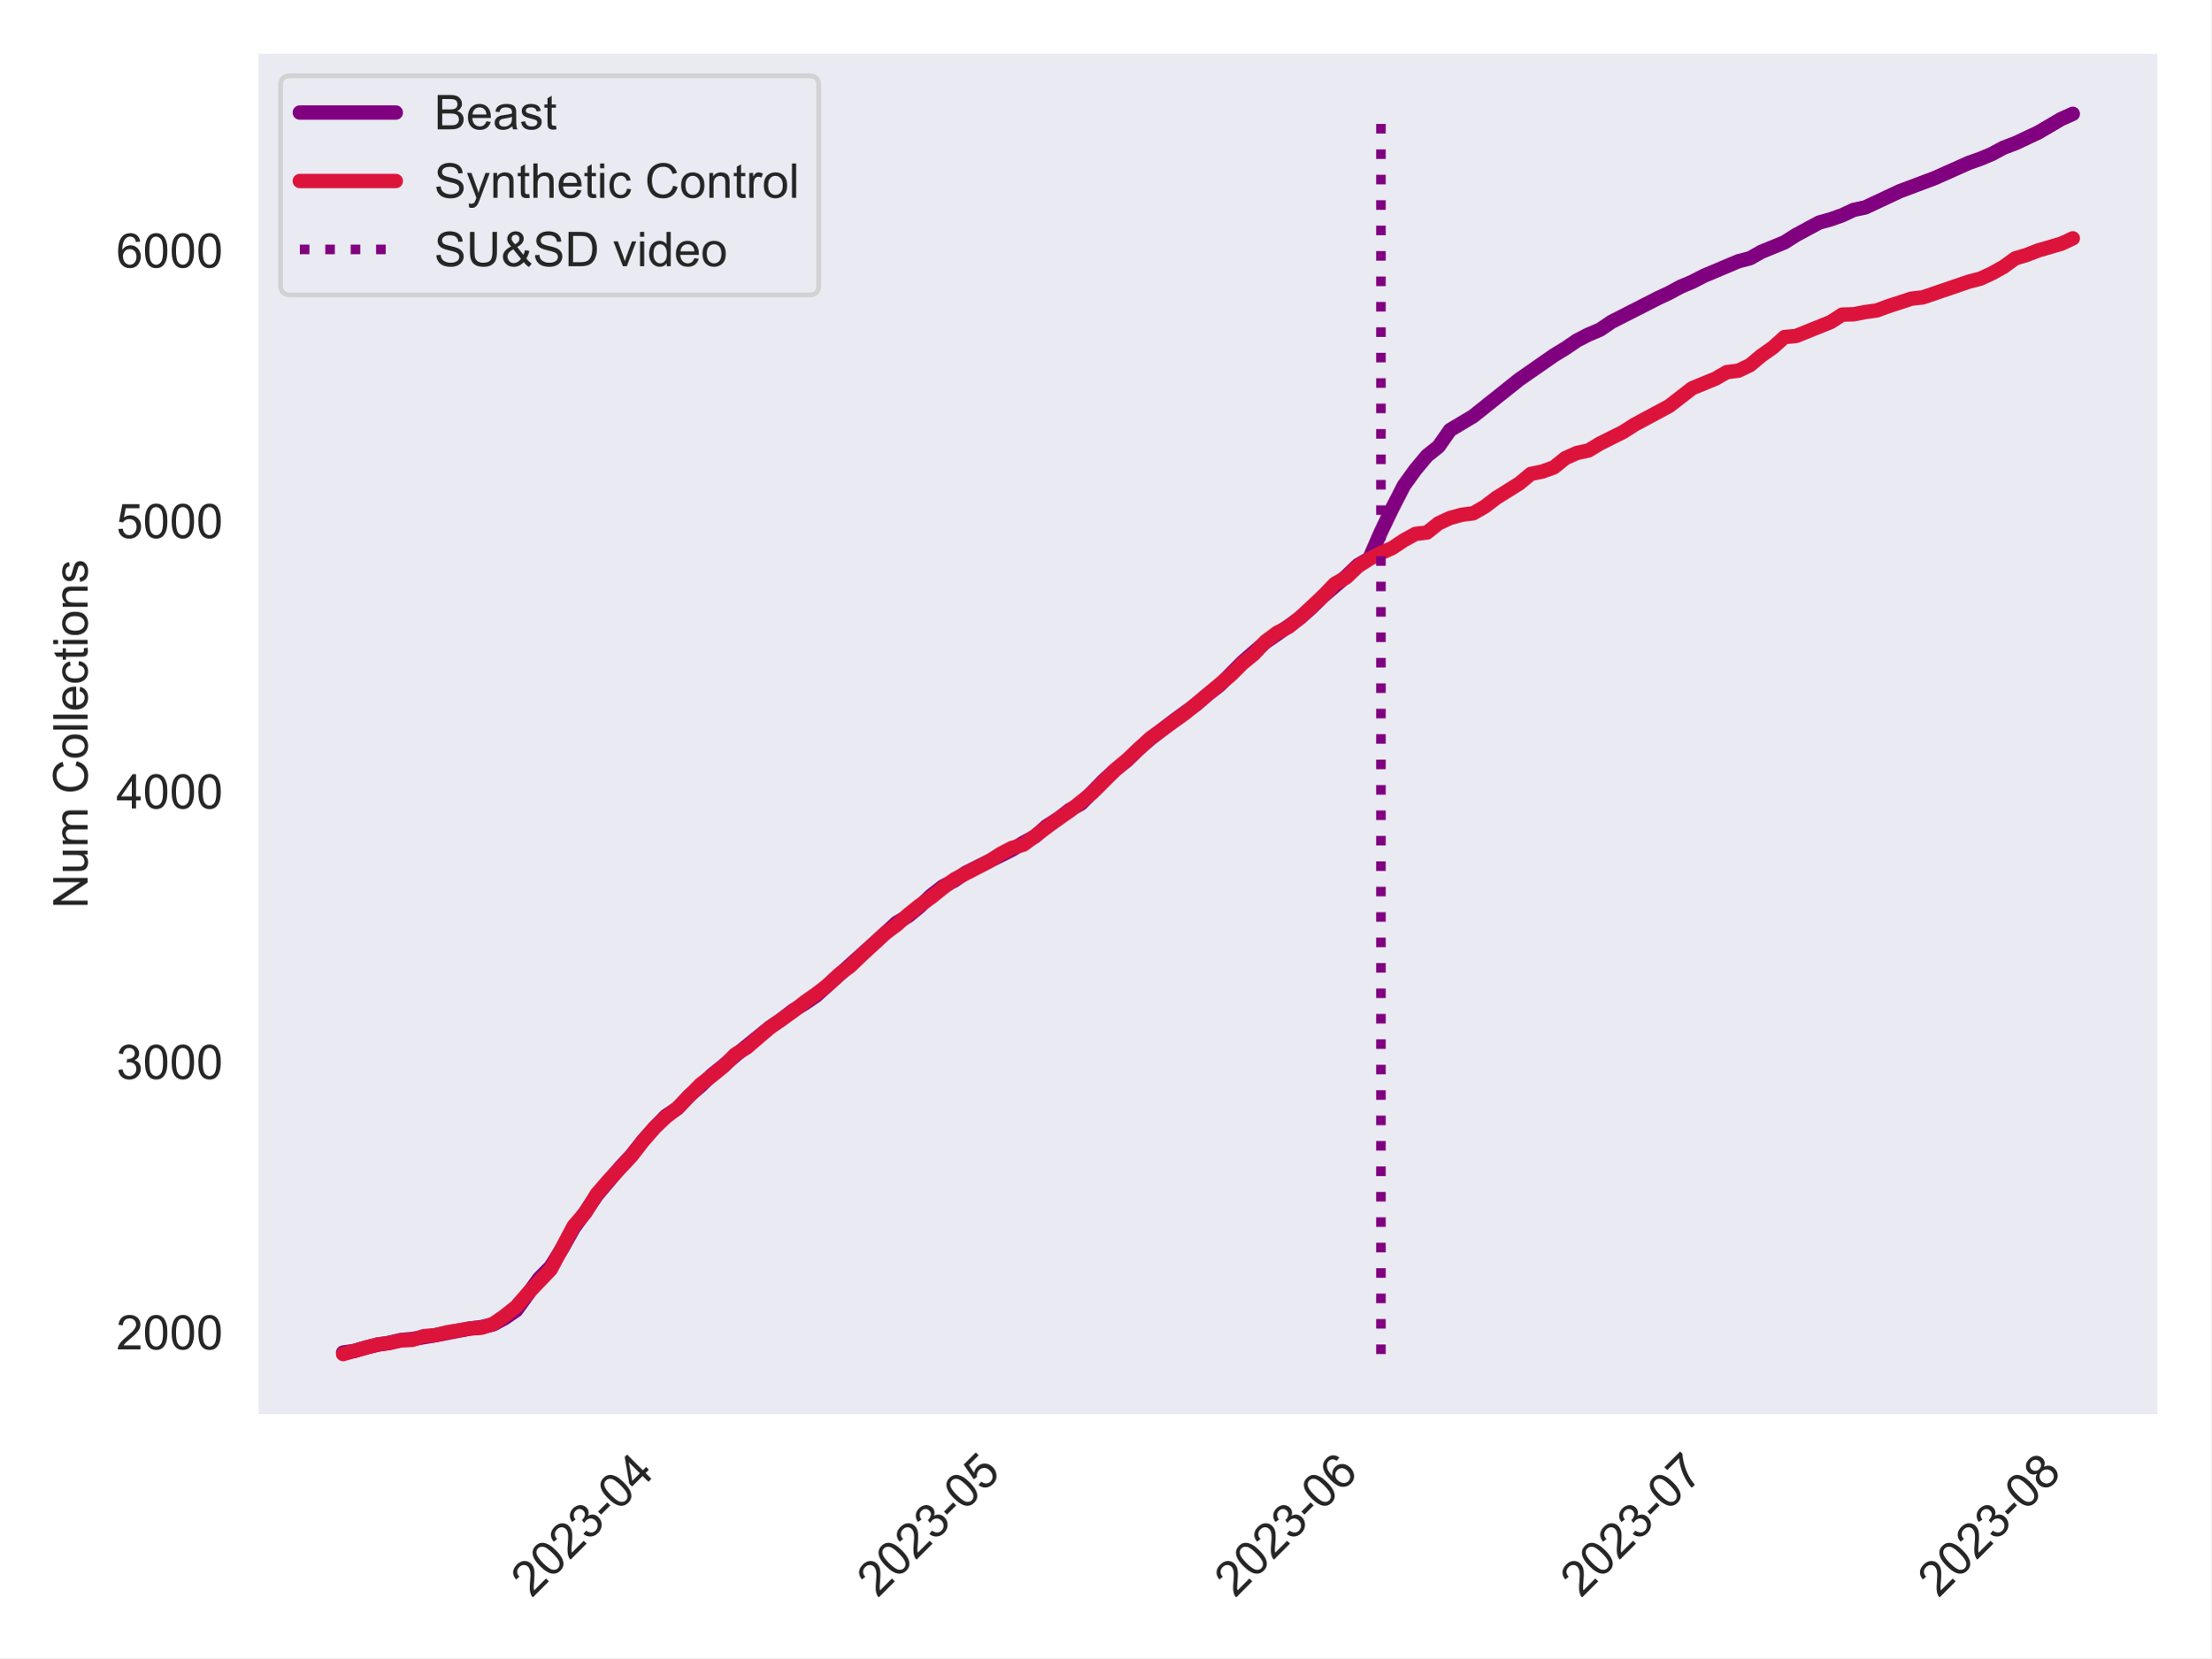
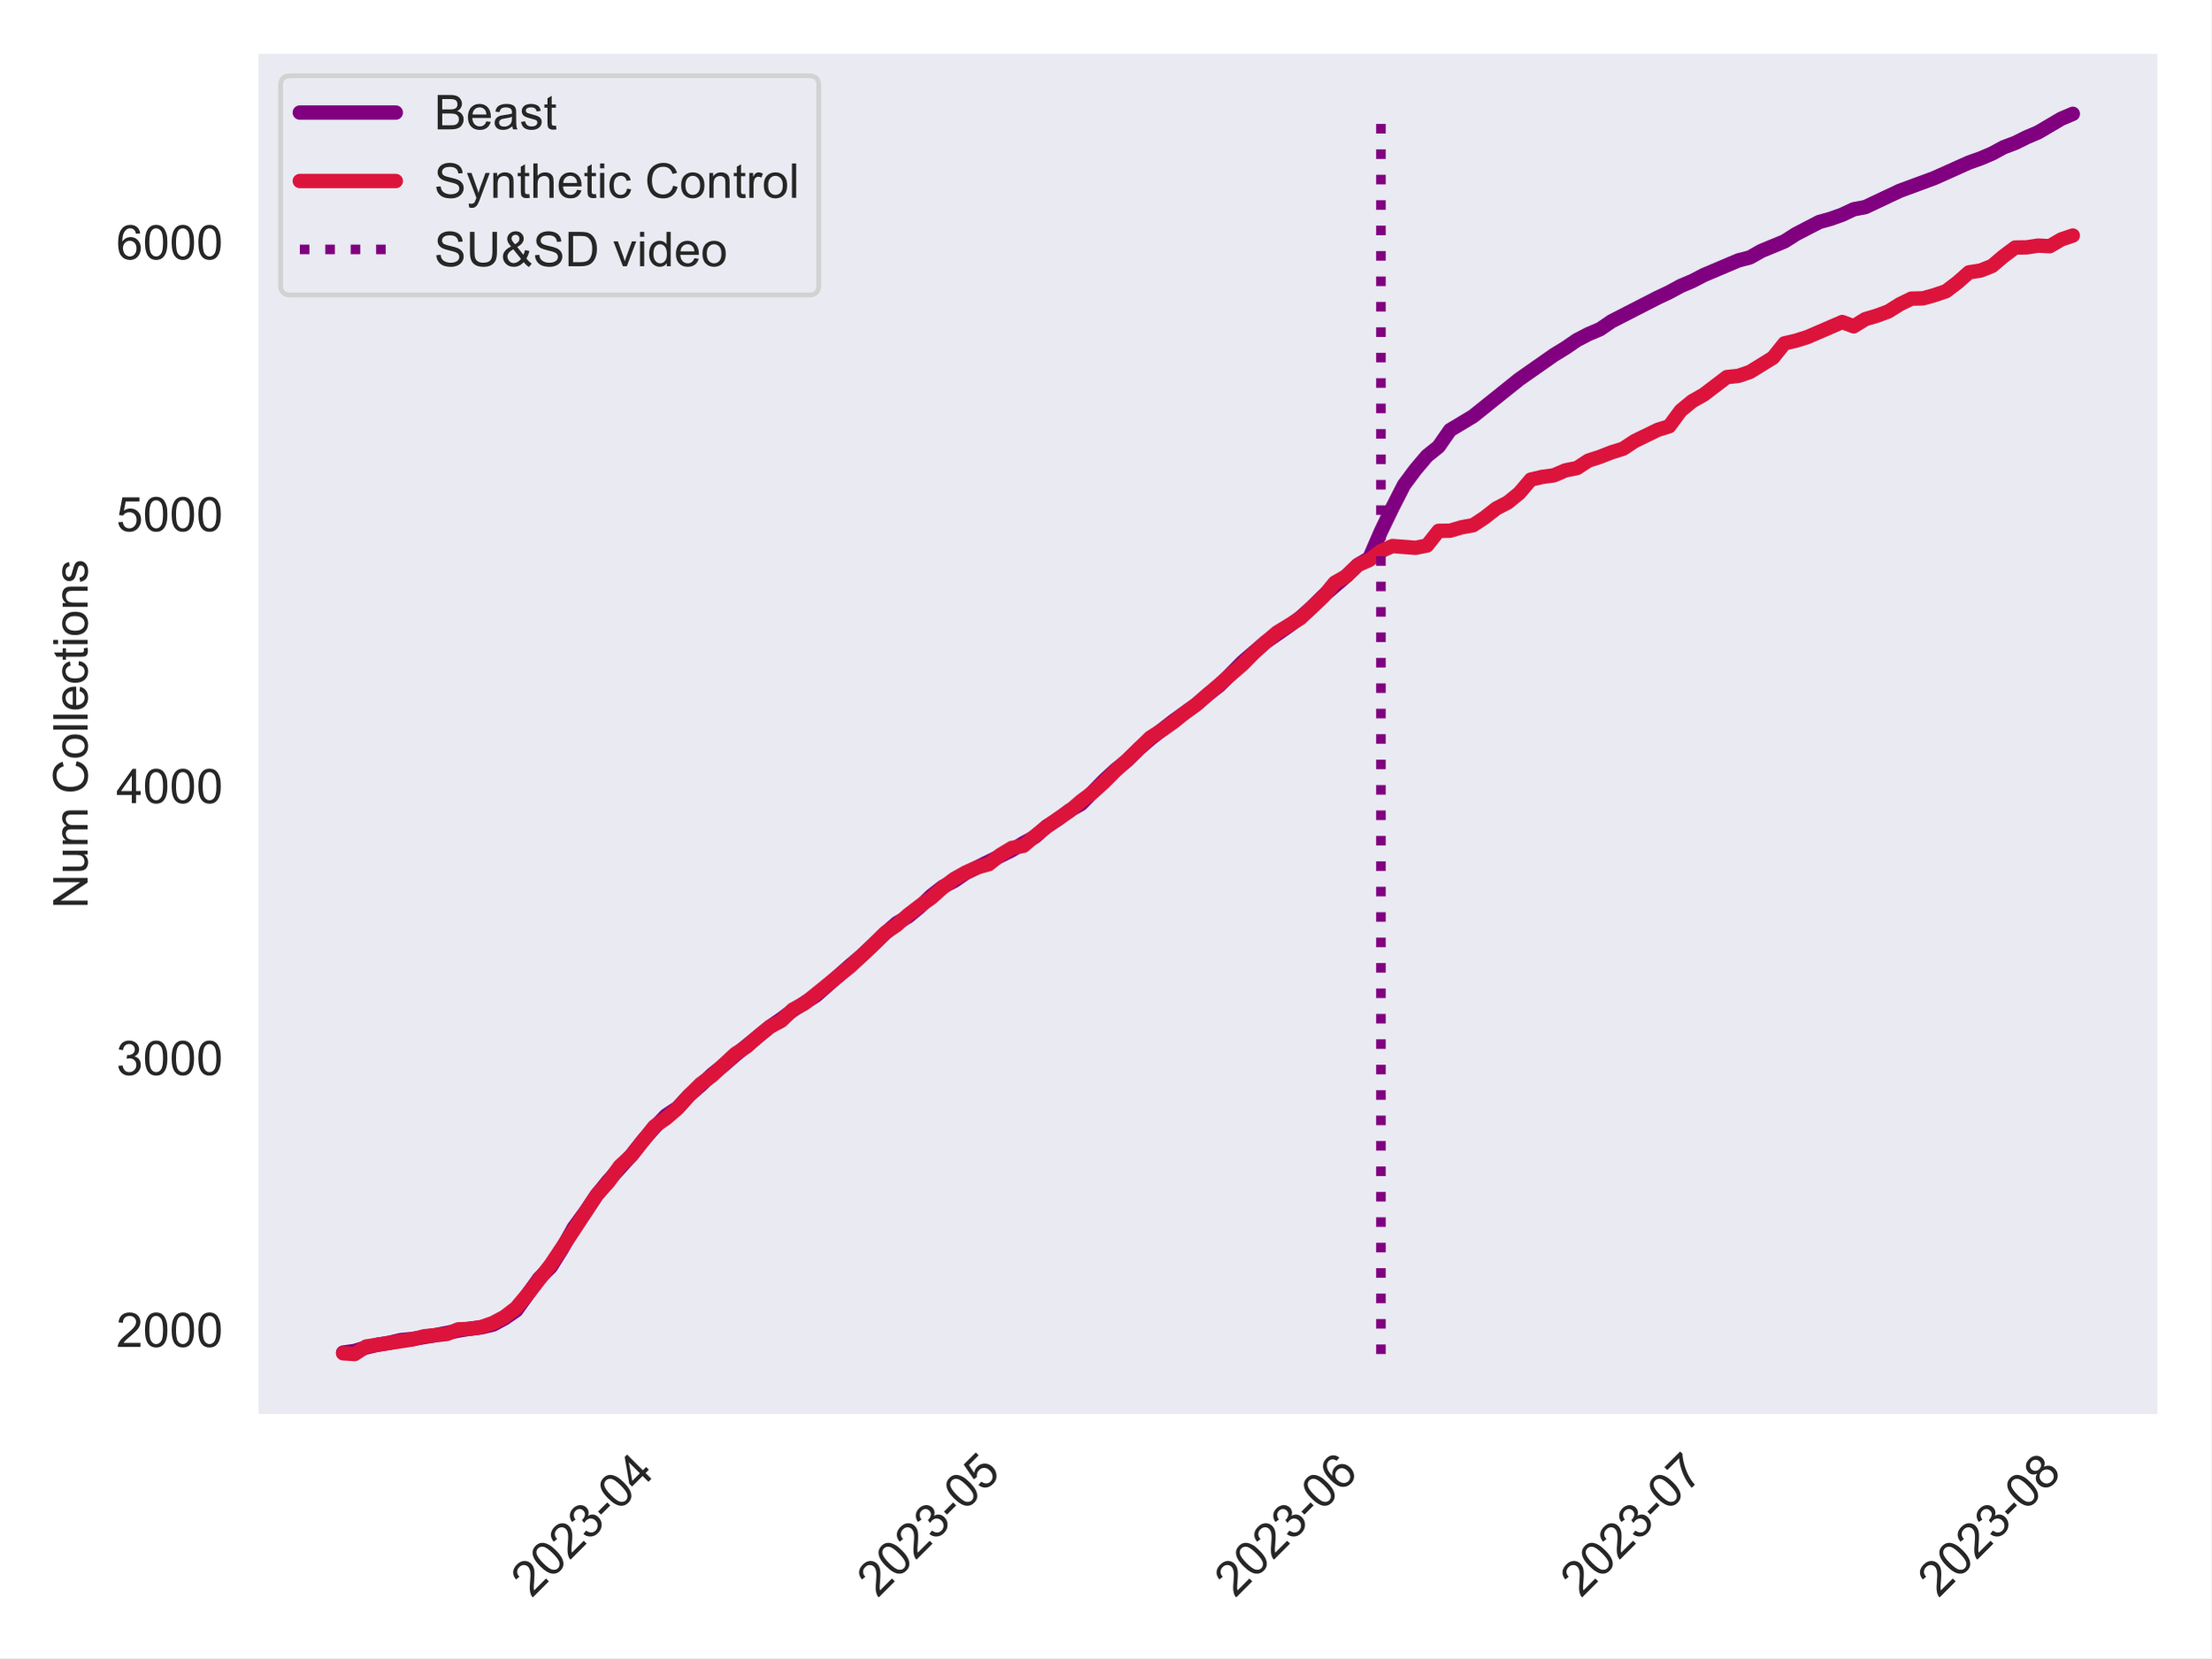
<svg xmlns="http://www.w3.org/2000/svg" xmlns:xlink="http://www.w3.org/1999/xlink" width="460.8pt" height="345.6pt" viewBox="0 0 460.8 345.6" version="1.1">
  <defs>
    <style type="text/css">*{stroke-linejoin: round; stroke-linecap: butt}</style>
  </defs>
  <g id="figure_1">
    <g id="patch_1">
      <path d="M 0 345.6  L 460.8 345.6  L 460.8 0  L 0 0  z " style="fill: #ffffff" />
    </g>
    <g id="axes_1">
      <g id="patch_2">
        <path d="M 53.48 295.153  L 450 295.153  L 450 10.8  L 53.48 10.8  z " style="fill: #eaeaf2" />
      </g>
      <g id="matplotlib.axis_1">
        <g id="xtick_1">
          <g id="text_1">
            <g style="fill: #262626" transform="translate(110.824 333.1617) rotate(-45) scale(0.1 -0.1)">
              <defs>
                <path id="ArialMT-32" d="M 3222 541  L 3222 0  L 194 0  Q 188 203 259 391  Q 375 700 629 1000  Q 884 1300 1366 1694  Q 2113 2306 2375 2664  Q 2638 3022 2638 3341  Q 2638 3675 2398 3904  Q 2159 4134 1775 4134  Q 1369 4134 1125 3890  Q 881 3647 878 3216  L 300 3275  Q 359 3922 746 4261  Q 1134 4600 1788 4600  Q 2447 4600 2831 4234  Q 3216 3869 3216 3328  Q 3216 3053 3103 2787  Q 2991 2522 2730 2228  Q 2469 1934 1863 1422  Q 1356 997 1212 845  Q 1069 694 975 541  L 3222 541  z " transform="scale(0.015625)" />
                <path id="ArialMT-30" d="M 266 2259  Q 266 3072 433 3567  Q 600 4063 929 4331  Q 1259 4600 1759 4600  Q 2128 4600 2406 4451  Q 2684 4303 2865 4023  Q 3047 3744 3150 3342  Q 3253 2941 3253 2259  Q 3253 1453 3087 958  Q 2922 463 2592 192  Q 2263 -78 1759 -78  Q 1097 -78 719 397  Q 266 969 266 2259  z M 844 2259  Q 844 1131 1108 757  Q 1372 384 1759 384  Q 2147 384 2411 759  Q 2675 1134 2675 2259  Q 2675 3391 2411 3762  Q 2147 4134 1753 4134  Q 1366 4134 1134 3806  Q 844 3388 844 2259  z " transform="scale(0.015625)" />
                <path id="ArialMT-33" d="M 269 1209  L 831 1284  Q 928 806 1161 595  Q 1394 384 1728 384  Q 2125 384 2398 659  Q 2672 934 2672 1341  Q 2672 1728 2419 1979  Q 2166 2231 1775 2231  Q 1616 2231 1378 2169  L 1441 2663  Q 1497 2656 1531 2656  Q 1891 2656 2178 2843  Q 2466 3031 2466 3422  Q 2466 3731 2256 3934  Q 2047 4138 1716 4138  Q 1388 4138 1169 3931  Q 950 3725 888 3313  L 325 3413  Q 428 3978 793 4289  Q 1159 4600 1703 4600  Q 2078 4600 2393 4439  Q 2709 4278 2876 4000  Q 3044 3722 3044 3409  Q 3044 3113 2884 2869  Q 2725 2625 2413 2481  Q 2819 2388 3044 2092  Q 3269 1797 3269 1353  Q 3269 753 2831 336  Q 2394 -81 1725 -81  Q 1122 -81 723 278  Q 325 638 269 1209  z " transform="scale(0.015625)" />
                <path id="ArialMT-2d" d="M 203 1375  L 203 1941  L 1931 1941  L 1931 1375  L 203 1375  z " transform="scale(0.015625)" />
                <path id="ArialMT-34" d="M 2069 0  L 2069 1097  L 81 1097  L 81 1613  L 2172 4581  L 2631 4581  L 2631 1613  L 3250 1613  L 3250 1097  L 2631 1097  L 2631 0  L 2069 0  z M 2069 1613  L 2069 3678  L 634 1613  L 2069 1613  z " transform="scale(0.015625)" />
              </defs>
              <use xlink:href="#ArialMT-32" />
              <use xlink:href="#ArialMT-30" x="55.615" />
              <use xlink:href="#ArialMT-32" x="111.23" />
              <use xlink:href="#ArialMT-33" x="166.846" />
              <use xlink:href="#ArialMT-2d" x="222.461" />
              <use xlink:href="#ArialMT-30" x="255.762" />
              <use xlink:href="#ArialMT-34" x="311.377" />
            </g>
          </g>
        </g>
        <g id="xtick_2">
          <g id="text_2">
            <g style="fill: #262626" transform="translate(182.9186 333.1617) rotate(-45) scale(0.1 -0.1)">
              <defs>
                <path id="ArialMT-35" d="M 266 1200  L 856 1250  Q 922 819 1161 601  Q 1400 384 1738 384  Q 2144 384 2425 690  Q 2706 997 2706 1503  Q 2706 1984 2436 2262  Q 2166 2541 1728 2541  Q 1456 2541 1237 2417  Q 1019 2294 894 2097  L 366 2166  L 809 4519  L 3088 4519  L 3088 3981  L 1259 3981  L 1013 2750  Q 1425 3038 1878 3038  Q 2478 3038 2890 2622  Q 3303 2206 3303 1553  Q 3303 931 2941 478  Q 2500 -78 1738 -78  Q 1113 -78 717 272  Q 322 622 266 1200  z " transform="scale(0.015625)" />
              </defs>
              <use xlink:href="#ArialMT-32" />
              <use xlink:href="#ArialMT-30" x="55.615" />
              <use xlink:href="#ArialMT-32" x="111.23" />
              <use xlink:href="#ArialMT-33" x="166.846" />
              <use xlink:href="#ArialMT-2d" x="222.461" />
              <use xlink:href="#ArialMT-30" x="255.762" />
              <use xlink:href="#ArialMT-35" x="311.377" />
            </g>
          </g>
        </g>
        <g id="xtick_3">
          <g id="text_3">
            <g style="fill: #262626" transform="translate(257.4163 333.1617) rotate(-45) scale(0.1 -0.1)">
              <defs>
                <path id="ArialMT-36" d="M 3184 3459  L 2625 3416  Q 2550 3747 2413 3897  Q 2184 4138 1850 4138  Q 1581 4138 1378 3988  Q 1113 3794 959 3422  Q 806 3050 800 2363  Q 1003 2672 1297 2822  Q 1591 2972 1913 2972  Q 2475 2972 2870 2558  Q 3266 2144 3266 1488  Q 3266 1056 3080 686  Q 2894 316 2569 119  Q 2244 -78 1831 -78  Q 1128 -78 684 439  Q 241 956 241 2144  Q 241 3472 731 4075  Q 1159 4600 1884 4600  Q 2425 4600 2770 4297  Q 3116 3994 3184 3459  z M 888 1484  Q 888 1194 1011 928  Q 1134 663 1356 523  Q 1578 384 1822 384  Q 2178 384 2434 671  Q 2691 959 2691 1453  Q 2691 1928 2437 2201  Q 2184 2475 1800 2475  Q 1419 2475 1153 2201  Q 888 1928 888 1484  z " transform="scale(0.015625)" />
              </defs>
              <use xlink:href="#ArialMT-32" />
              <use xlink:href="#ArialMT-30" x="55.615" />
              <use xlink:href="#ArialMT-32" x="111.23" />
              <use xlink:href="#ArialMT-33" x="166.846" />
              <use xlink:href="#ArialMT-2d" x="222.461" />
              <use xlink:href="#ArialMT-30" x="255.762" />
              <use xlink:href="#ArialMT-36" x="311.377" />
            </g>
          </g>
        </g>
        <g id="xtick_4">
          <g id="text_4">
            <g style="fill: #262626" transform="translate(329.5108 333.1617) rotate(-45) scale(0.1 -0.1)">
              <defs>
                <path id="ArialMT-37" d="M 303 3981  L 303 4522  L 3269 4522  L 3269 4084  Q 2831 3619 2401 2847  Q 1972 2075 1738 1259  Q 1569 684 1522 0  L 944 0  Q 953 541 1156 1306  Q 1359 2072 1739 2783  Q 2119 3494 2547 3981  L 303 3981  z " transform="scale(0.015625)" />
              </defs>
              <use xlink:href="#ArialMT-32" />
              <use xlink:href="#ArialMT-30" x="55.615" />
              <use xlink:href="#ArialMT-32" x="111.23" />
              <use xlink:href="#ArialMT-33" x="166.846" />
              <use xlink:href="#ArialMT-2d" x="222.461" />
              <use xlink:href="#ArialMT-30" x="255.762" />
              <use xlink:href="#ArialMT-37" x="311.377" />
            </g>
          </g>
        </g>
        <g id="xtick_5">
          <g id="text_5">
            <g style="fill: #262626" transform="translate(404.0085 333.1617) rotate(-45) scale(0.1 -0.1)">
              <defs>
                <path id="ArialMT-38" d="M 1131 2484  Q 781 2613 612 2850  Q 444 3088 444 3419  Q 444 3919 803 4259  Q 1163 4600 1759 4600  Q 2359 4600 2725 4251  Q 3091 3903 3091 3403  Q 3091 3084 2923 2848  Q 2756 2613 2416 2484  Q 2838 2347 3058 2040  Q 3278 1734 3278 1309  Q 3278 722 2862 322  Q 2447 -78 1769 -78  Q 1091 -78 675 323  Q 259 725 259 1325  Q 259 1772 486 2073  Q 713 2375 1131 2484  z M 1019 3438  Q 1019 3113 1228 2906  Q 1438 2700 1772 2700  Q 2097 2700 2305 2904  Q 2513 3109 2513 3406  Q 2513 3716 2298 3927  Q 2084 4138 1766 4138  Q 1444 4138 1231 3931  Q 1019 3725 1019 3438  z M 838 1322  Q 838 1081 952 856  Q 1066 631 1291 507  Q 1516 384 1775 384  Q 2178 384 2440 643  Q 2703 903 2703 1303  Q 2703 1709 2433 1975  Q 2163 2241 1756 2241  Q 1359 2241 1098 1978  Q 838 1716 838 1322  z " transform="scale(0.015625)" />
              </defs>
              <use xlink:href="#ArialMT-32" />
              <use xlink:href="#ArialMT-30" x="55.615" />
              <use xlink:href="#ArialMT-32" x="111.23" />
              <use xlink:href="#ArialMT-33" x="166.846" />
              <use xlink:href="#ArialMT-2d" x="222.461" />
              <use xlink:href="#ArialMT-30" x="255.762" />
              <use xlink:href="#ArialMT-38" x="311.377" />
            </g>
          </g>
        </g>
      </g>
      <g id="matplotlib.axis_2">
        <g id="ytick_1">
          <g id="text_6">
-             <g style="fill: #262626" transform="translate(24.23625 281.2645) scale(0.1 -0.1)">
+             <g style="fill: #262626" transform="translate(24.23625 280.7458) scale(0.1 -0.1)">
              <use xlink:href="#ArialMT-32" />
              <use xlink:href="#ArialMT-30" x="55.615" />
              <use xlink:href="#ArialMT-30" x="111.23" />
              <use xlink:href="#ArialMT-30" x="166.846" />
            </g>
          </g>
        </g>
        <g id="ytick_2">
          <g id="text_7">
-             <g style="fill: #262626" transform="translate(24.23625 224.8915) scale(0.1 -0.1)">
+             <g style="fill: #262626" transform="translate(24.23625 224.0728) scale(0.1 -0.1)">
              <use xlink:href="#ArialMT-33" />
              <use xlink:href="#ArialMT-30" x="55.615" />
              <use xlink:href="#ArialMT-30" x="111.23" />
              <use xlink:href="#ArialMT-30" x="166.846" />
            </g>
          </g>
        </g>
        <g id="ytick_3">
          <g id="text_8">
-             <g style="fill: #262626" transform="translate(24.23625 168.5185) scale(0.1 -0.1)">
+             <g style="fill: #262626" transform="translate(24.23625 167.3997) scale(0.1 -0.1)">
              <use xlink:href="#ArialMT-34" />
              <use xlink:href="#ArialMT-30" x="55.615" />
              <use xlink:href="#ArialMT-30" x="111.23" />
              <use xlink:href="#ArialMT-30" x="166.846" />
            </g>
          </g>
        </g>
        <g id="ytick_4">
          <g id="text_9">
-             <g style="fill: #262626" transform="translate(24.23625 112.1455) scale(0.1 -0.1)">
+             <g style="fill: #262626" transform="translate(24.23625 110.7267) scale(0.1 -0.1)">
              <use xlink:href="#ArialMT-35" />
              <use xlink:href="#ArialMT-30" x="55.615" />
              <use xlink:href="#ArialMT-30" x="111.23" />
              <use xlink:href="#ArialMT-30" x="166.846" />
            </g>
          </g>
        </g>
        <g id="ytick_5">
          <g id="text_10">
-             <g style="fill: #262626" transform="translate(24.23625 55.77242) scale(0.1 -0.1)">
+             <g style="fill: #262626" transform="translate(24.23625 54.0537) scale(0.1 -0.1)">
              <use xlink:href="#ArialMT-36" />
              <use xlink:href="#ArialMT-30" x="55.615" />
              <use xlink:href="#ArialMT-30" x="111.23" />
              <use xlink:href="#ArialMT-30" x="166.846" />
            </g>
          </g>
        </g>
        <g id="text_11">
          <g style="fill: #262626" transform="translate(18.24875 189.3764) rotate(-90) scale(0.1 -0.1)">
            <defs>
              <path id="ArialMT-4e" d="M 488 0  L 488 4581  L 1109 4581  L 3516 984  L 3516 4581  L 4097 4581  L 4097 0  L 3475 0  L 1069 3600  L 1069 0  L 488 0  z " transform="scale(0.015625)" />
              <path id="ArialMT-75" d="M 2597 0  L 2597 488  Q 2209 -75 1544 -75  Q 1250 -75 995 37  Q 741 150 617 320  Q 494 491 444 738  Q 409 903 409 1263  L 409 3319  L 972 3319  L 972 1478  Q 972 1038 1006 884  Q 1059 663 1231 536  Q 1403 409 1656 409  Q 1909 409 2131 539  Q 2353 669 2445 892  Q 2538 1116 2538 1541  L 2538 3319  L 3100 3319  L 3100 0  L 2597 0  z " transform="scale(0.015625)" />
              <path id="ArialMT-6d" d="M 422 0  L 422 3319  L 925 3319  L 925 2853  Q 1081 3097 1340 3245  Q 1600 3394 1931 3394  Q 2300 3394 2536 3241  Q 2772 3088 2869 2813  Q 3263 3394 3894 3394  Q 4388 3394 4653 3120  Q 4919 2847 4919 2278  L 4919 0  L 4359 0  L 4359 2091  Q 4359 2428 4304 2576  Q 4250 2725 4106 2815  Q 3963 2906 3769 2906  Q 3419 2906 3187 2673  Q 2956 2441 2956 1928  L 2956 0  L 2394 0  L 2394 2156  Q 2394 2531 2256 2718  Q 2119 2906 1806 2906  Q 1569 2906 1367 2781  Q 1166 2656 1075 2415  Q 984 2175 984 1722  L 984 0  L 422 0  z " transform="scale(0.015625)" />
              <path id="ArialMT-20" transform="scale(0.015625)" />
              <path id="ArialMT-43" d="M 3763 1606  L 4369 1453  Q 4178 706 3683 314  Q 3188 -78 2472 -78  Q 1731 -78 1267 223  Q 803 525 561 1097  Q 319 1669 319 2325  Q 319 3041 592 3573  Q 866 4106 1370 4382  Q 1875 4659 2481 4659  Q 3169 4659 3637 4309  Q 4106 3959 4291 3325  L 3694 3184  Q 3534 3684 3231 3912  Q 2928 4141 2469 4141  Q 1941 4141 1586 3887  Q 1231 3634 1087 3207  Q 944 2781 944 2328  Q 944 1744 1114 1308  Q 1284 872 1643 656  Q 2003 441 2422 441  Q 2931 441 3284 734  Q 3638 1028 3763 1606  z " transform="scale(0.015625)" />
              <path id="ArialMT-6f" d="M 213 1659  Q 213 2581 725 3025  Q 1153 3394 1769 3394  Q 2453 3394 2887 2945  Q 3322 2497 3322 1706  Q 3322 1066 3130 698  Q 2938 331 2570 128  Q 2203 -75 1769 -75  Q 1072 -75 642 372  Q 213 819 213 1659  z M 791 1659  Q 791 1022 1069 705  Q 1347 388 1769 388  Q 2188 388 2466 706  Q 2744 1025 2744 1678  Q 2744 2294 2464 2611  Q 2184 2928 1769 2928  Q 1347 2928 1069 2612  Q 791 2297 791 1659  z " transform="scale(0.015625)" />
              <path id="ArialMT-6c" d="M 409 0  L 409 4581  L 972 4581  L 972 0  L 409 0  z " transform="scale(0.015625)" />
              <path id="ArialMT-65" d="M 2694 1069  L 3275 997  Q 3138 488 2766 206  Q 2394 -75 1816 -75  Q 1088 -75 661 373  Q 234 822 234 1631  Q 234 2469 665 2931  Q 1097 3394 1784 3394  Q 2450 3394 2872 2941  Q 3294 2488 3294 1666  Q 3294 1616 3291 1516  L 816 1516  Q 847 969 1125 678  Q 1403 388 1819 388  Q 2128 388 2347 550  Q 2566 713 2694 1069  z M 847 1978  L 2700 1978  Q 2663 2397 2488 2606  Q 2219 2931 1791 2931  Q 1403 2931 1139 2672  Q 875 2413 847 1978  z " transform="scale(0.015625)" />
              <path id="ArialMT-63" d="M 2588 1216  L 3141 1144  Q 3050 572 2676 248  Q 2303 -75 1759 -75  Q 1078 -75 664 370  Q 250 816 250 1647  Q 250 2184 428 2587  Q 606 2991 970 3192  Q 1334 3394 1763 3394  Q 2303 3394 2647 3120  Q 2991 2847 3088 2344  L 2541 2259  Q 2463 2594 2264 2762  Q 2066 2931 1784 2931  Q 1359 2931 1093 2626  Q 828 2322 828 1663  Q 828 994 1084 691  Q 1341 388 1753 388  Q 2084 388 2306 591  Q 2528 794 2588 1216  z " transform="scale(0.015625)" />
              <path id="ArialMT-74" d="M 1650 503  L 1731 6  Q 1494 -44 1306 -44  Q 1000 -44 831 53  Q 663 150 594 308  Q 525 466 525 972  L 525 2881  L 113 2881  L 113 3319  L 525 3319  L 525 4141  L 1084 4478  L 1084 3319  L 1650 3319  L 1650 2881  L 1084 2881  L 1084 941  Q 1084 700 1114 631  Q 1144 563 1211 522  Q 1278 481 1403 481  Q 1497 481 1650 503  z " transform="scale(0.015625)" />
              <path id="ArialMT-69" d="M 425 3934  L 425 4581  L 988 4581  L 988 3934  L 425 3934  z M 425 0  L 425 3319  L 988 3319  L 988 0  L 425 0  z " transform="scale(0.015625)" />
              <path id="ArialMT-6e" d="M 422 0  L 422 3319  L 928 3319  L 928 2847  Q 1294 3394 1984 3394  Q 2284 3394 2536 3286  Q 2788 3178 2913 3003  Q 3038 2828 3088 2588  Q 3119 2431 3119 2041  L 3119 0  L 2556 0  L 2556 2019  Q 2556 2363 2490 2533  Q 2425 2703 2258 2804  Q 2091 2906 1866 2906  Q 1506 2906 1245 2678  Q 984 2450 984 1813  L 984 0  L 422 0  z " transform="scale(0.015625)" />
              <path id="ArialMT-73" d="M 197 991  L 753 1078  Q 800 744 1014 566  Q 1228 388 1613 388  Q 2000 388 2187 545  Q 2375 703 2375 916  Q 2375 1106 2209 1216  Q 2094 1291 1634 1406  Q 1016 1563 777 1677  Q 538 1791 414 1992  Q 291 2194 291 2438  Q 291 2659 392 2848  Q 494 3038 669 3163  Q 800 3259 1026 3326  Q 1253 3394 1513 3394  Q 1903 3394 2198 3281  Q 2494 3169 2634 2976  Q 2775 2784 2828 2463  L 2278 2388  Q 2241 2644 2061 2787  Q 1881 2931 1553 2931  Q 1166 2931 1000 2803  Q 834 2675 834 2503  Q 834 2394 903 2306  Q 972 2216 1119 2156  Q 1203 2125 1616 2013  Q 2213 1853 2448 1751  Q 2684 1650 2818 1456  Q 2953 1263 2953 975  Q 2953 694 2789 445  Q 2625 197 2315 61  Q 2006 -75 1616 -75  Q 969 -75 630 194  Q 291 463 197 991  z " transform="scale(0.015625)" />
            </defs>
            <use xlink:href="#ArialMT-4e" />
            <use xlink:href="#ArialMT-75" x="72.217" />
            <use xlink:href="#ArialMT-6d" x="127.832" />
            <use xlink:href="#ArialMT-20" x="211.133" />
            <use xlink:href="#ArialMT-43" x="238.916" />
            <use xlink:href="#ArialMT-6f" x="311.133" />
            <use xlink:href="#ArialMT-6c" x="366.748" />
            <use xlink:href="#ArialMT-6c" x="388.965" />
            <use xlink:href="#ArialMT-65" x="411.182" />
            <use xlink:href="#ArialMT-63" x="466.797" />
            <use xlink:href="#ArialMT-74" x="516.797" />
            <use xlink:href="#ArialMT-69" x="544.58" />
            <use xlink:href="#ArialMT-6f" x="566.797" />
            <use xlink:href="#ArialMT-6e" x="622.412" />
            <use xlink:href="#ArialMT-73" x="678.027" />
          </g>
        </g>
      </g>
      <g id="PolyCollection_1" />
      <g id="PolyCollection_2" />
      <g id="line2d_1">
-         <path d="M 71.504 281.914  L 73.907 281.575  L 76.31 280.843  L 78.713 280.279  L 81.116 279.884  L 83.519 279.32  L 85.923 279.095  L 90.729 278.306  L 97.938 276.896  L 100.341 276.615  L 102.745 276.051  L 105.148 274.754  L 107.551 273.119  L 112.357 266.467  L 114.76 264.043  L 117.164 260.21  L 119.567 255.926  L 121.97 252.656  L 124.373 249.105  L 129.179 243.411  L 131.582 240.818  L 133.986 237.774  L 136.389 235.068  L 138.792 232.587  L 141.195 231.009  L 143.598 228.416  L 146.001 226.33  L 148.404 224.019  L 150.808 222.102  L 153.211 220.016  L 160.42 214.153  L 162.823 212.518  L 165.227 210.658  L 167.63 209.192  L 170.033 207.558  L 182.049 196.734  L 186.855 192.337  L 189.258 190.928  L 191.661 188.954  L 194.064 186.643  L 196.468 184.783  L 198.871 183.543  L 201.274 181.908  L 210.886 177.116  L 213.29 175.65  L 215.693 174.354  L 218.096 172.212  L 220.499 170.69  L 222.902 168.829  L 225.305 167.476  L 230.112 162.572  L 232.515 160.373  L 234.918 158.457  L 237.321 156.089  L 239.724 154.003  L 244.531 150.283  L 249.337 146.787  L 251.74 144.702  L 254.143 142.841  L 258.949 137.993  L 263.756 133.822  L 268.562 130.496  L 270.965 128.748  L 273.368 126.606  L 275.772 124.238  L 280.578 120.123  L 282.981 117.812  L 285.384 116.402  L 287.787 110.878  L 290.19 105.861  L 292.594 101.182  L 294.997 97.856  L 297.4 94.981  L 299.803 93.064  L 302.206 89.625  L 307.012 86.75  L 316.625 79.083  L 323.835 74.066  L 326.238 72.601  L 328.641 70.966  L 331.044 69.726  L 333.447 68.711  L 335.85 67.076  L 345.463 62.172  L 347.866 61.044  L 350.269 59.747  L 352.672 58.733  L 355.076 57.493  L 362.285 54.448  L 364.688 53.828  L 367.091 52.475  L 371.898 50.502  L 374.301 48.98  L 379.107 46.387  L 381.51 45.711  L 383.913 44.865  L 386.316 43.738  L 388.72 43.23  L 393.526 40.975  L 395.929 39.848  L 403.139 37.142  L 410.348 33.929  L 412.751 33.083  L 415.154 32.068  L 417.557 30.772  L 419.961 29.87  L 424.767 27.615  L 429.573 24.796  L 431.976 23.725  L 431.976 23.725  " clip-path="url(#pefa626eecf)" style="fill: none; stroke: #800080; stroke-width: 3; stroke-linecap: round" />
+         <path d="M 71.504 281.927  L 73.907 281.587  L 76.31 280.851  L 78.713 280.284  L 81.116 279.887  L 83.519 279.32  L 85.923 279.094  L 90.729 278.3  L 95.535 277.337  L 97.938 276.94  L 100.341 276.657  L 102.745 276.09  L 105.148 274.787  L 107.551 273.143  L 112.357 266.456  L 114.76 264.075  L 117.164 260.222  L 119.567 255.915  L 121.97 252.627  L 124.373 249.057  L 126.776 246.11  L 131.582 240.783  L 133.986 237.722  L 136.389 235.002  L 138.792 232.509  L 141.195 230.922  L 143.598 228.315  L 146.001 226.218  L 148.404 223.951  L 150.808 222.024  L 153.211 219.927  L 160.42 214.033  L 162.823 212.39  L 165.227 210.576  L 170.033 207.516  L 177.242 201.168  L 179.645 199.128  L 184.452 194.538  L 186.855 192.441  L 189.258 191.024  L 191.661 189.04  L 194.064 186.717  L 196.468 184.847  L 198.871 183.6  L 201.274 181.956  L 210.886 177.196  L 213.29 175.722  L 215.693 174.419  L 218.096 172.265  L 220.499 170.735  L 222.902 168.921  L 225.305 167.561  L 230.112 162.631  L 232.515 160.42  L 234.918 158.494  L 237.321 156.113  L 239.724 154.016  L 244.531 150.276  L 249.337 146.819  L 251.74 144.722  L 254.143 142.852  L 258.949 137.978  L 263.756 133.841  L 268.562 130.497  L 270.965 128.74  L 273.368 126.587  L 275.772 124.206  L 280.578 120.069  L 282.981 117.746  L 285.384 116.329  L 287.787 110.775  L 290.19 105.788  L 292.594 101.084  L 294.997 97.853  L 297.4 95.02  L 299.803 93.093  L 302.206 89.636  L 307.012 86.746  L 316.625 79.038  L 323.835 73.994  L 326.238 72.521  L 328.641 70.877  L 331.044 69.63  L 333.447 68.61  L 335.85 66.967  L 345.463 62.036  L 347.866 60.903  L 350.269 59.599  L 352.672 58.579  L 355.076 57.332  L 362.285 54.272  L 364.688 53.648  L 367.091 52.288  L 371.898 50.305  L 374.301 48.775  L 379.107 46.281  L 381.51 45.601  L 383.913 44.751  L 386.316 43.617  L 388.72 43.164  L 393.526 40.897  L 395.929 39.764  L 403.139 37.1  L 410.348 33.87  L 412.751 33.02  L 415.154 31.999  L 417.557 30.696  L 419.961 29.789  L 422.364 28.599  L 424.767 27.579  L 429.573 24.745  L 431.976 23.725  L 431.976 23.725  " clip-path="url(#p4e06c022e2)" style="fill: none; stroke: #800080; stroke-width: 3; stroke-linecap: round" />
      </g>
      <g id="line2d_2">
-         <path d="M 71.504 282.228  L 78.713 280.214  L 81.116 279.944  L 83.519 279.393  L 85.923 279.277  L 88.326 278.496  L 90.729 278.311  L 93.132 277.699  L 97.938 276.919  L 100.341 276.748  L 102.745 275.961  L 105.148 274.295  L 107.551 272.383  L 109.954 269.624  L 114.76 264.599  L 119.567 255.524  L 121.97 252.784  L 124.373 248.866  L 126.776 246.086  L 131.582 240.966  L 133.986 237.851  L 136.389 235.042  L 138.792 232.803  L 141.195 230.931  L 146.001 226.016  L 148.404 224.198  L 150.808 222.235  L 153.211 219.783  L 155.614 218.346  L 160.42 214.205  L 165.227 210.827  L 167.63 208.91  L 170.033 207.225  L 172.436 205.392  L 174.839 203.132  L 177.242 201.333  L 179.645 199.003  L 184.452 194.559  L 186.855 192.781  L 189.258 190.64  L 191.661 188.721  L 194.064 187.034  L 196.468 185.085  L 198.871 183.299  L 206.08 179.56  L 208.483 177.991  L 210.886 176.732  L 213.29 176.043  L 220.499 170.673  L 222.902 169.034  L 227.708 165.192  L 232.515 160.38  L 234.918 158.341  L 239.724 153.863  L 244.531 150.405  L 246.934 148.685  L 256.546 140.666  L 258.949 138.259  L 261.353 136.295  L 263.756 133.673  L 266.159 131.879  L 268.562 130.656  L 270.965 128.685  L 275.772 124.2  L 278.175 121.676  L 280.578 120.346  L 282.981 118.038  L 285.384 116.483  L 287.787 115.272  L 290.19 114.196  L 292.594 112.584  L 294.997 111.276  L 297.4 110.986  L 299.803 109.066  L 302.206 107.959  L 304.609 107.293  L 307.012 106.984  L 309.416 105.609  L 311.819 103.774  L 316.625 100.771  L 319.028 98.777  L 321.431 98.28  L 323.835 97.41  L 326.238 95.473  L 328.641 94.408  L 331.044 93.888  L 333.447 92.437  L 338.253 90.038  L 340.657 88.5  L 347.866 84.626  L 352.672 80.906  L 357.479 78.931  L 359.882 77.555  L 362.285 77.253  L 364.688 76.112  L 367.091 74.104  L 369.494 72.413  L 371.898 70.25  L 374.301 70.025  L 381.51 67.126  L 383.913 65.57  L 386.316 65.503  L 388.72 65.034  L 391.123 64.704  L 393.526 63.821  L 398.332 62.252  L 400.735 61.973  L 410.348 58.691  L 412.751 58.066  L 415.154 56.953  L 417.557 55.614  L 419.961 53.863  L 422.364 53.128  L 424.767 52.2  L 429.573 50.797  L 431.976 49.674  L 431.976 49.674  " clip-path="url(#pefa626eecf)" style="fill: none; stroke: #dc143c; stroke-width: 3; stroke-linecap: round" />
+         <path d="M 71.504 282.068  L 73.907 282.228  L 76.31 280.656  L 85.923 279.192  L 88.326 278.538  L 93.132 278.044  L 95.535 277.071  L 97.938 276.988  L 100.341 276.593  L 102.745 275.751  L 105.148 274.466  L 107.551 272.619  L 109.954 269.764  L 114.76 263.612  L 119.567 256.403  L 124.373 249.048  L 126.776 246.397  L 129.179 243.053  L 131.582 240.856  L 136.389 234.753  L 138.792 233.108  L 141.195 231.034  L 143.598 228.341  L 146.001 225.942  L 148.404 224.186  L 153.211 219.684  L 155.614 218.137  L 158.017 215.993  L 160.42 214.035  L 162.823 212.766  L 165.227 210.418  L 167.63 209.167  L 177.242 201.399  L 182.049 196.881  L 184.452 194.447  L 186.855 192.828  L 189.258 190.681  L 191.661 188.84  L 194.064 187.155  L 196.468 185.003  L 198.871 183.188  L 201.274 181.842  L 203.677 180.788  L 206.08 180.116  L 208.483 178.185  L 210.886 176.731  L 213.29 176.298  L 215.693 174.245  L 218.096 172.36  L 220.499 170.635  L 222.902 169.05  L 225.305 166.964  L 227.708 165.179  L 230.112 163.013  L 232.515 160.589  L 234.918 158.412  L 239.724 153.727  L 242.127 152.206  L 244.531 150.52  L 246.934 148.571  L 249.337 146.82  L 258.949 138.484  L 261.353 136.049  L 263.756 133.844  L 266.159 131.816  L 270.965 128.881  L 275.772 124.356  L 278.175 121.446  L 280.578 120.074  L 282.981 117.769  L 285.384 116.711  L 287.787 114.865  L 290.19 113.807  L 294.997 114.18  L 297.4 113.694  L 299.803 110.647  L 302.206 110.611  L 304.609 109.899  L 307.012 109.461  L 309.416 107.869  L 311.819 105.982  L 314.222 104.733  L 316.625 102.782  L 319.028 99.956  L 321.431 99.392  L 323.835 99.072  L 326.238 98.033  L 328.641 97.557  L 331.044 95.992  L 333.447 95.216  L 335.85 94.273  L 338.253 93.524  L 340.657 91.94  L 345.463 89.597  L 347.866 88.839  L 350.269 85.59  L 352.672 83.611  L 355.076 82.247  L 359.882 78.593  L 362.285 78.338  L 364.688 77.522  L 369.494 74.553  L 371.898 71.557  L 374.301 70.999  L 376.704 70.238  L 383.913 67.119  L 386.316 68.015  L 388.72 66.52  L 391.123 65.808  L 393.526 64.914  L 395.929 63.417  L 398.332 62.24  L 400.735 62.186  L 403.139 61.51  L 405.542 60.7  L 407.945 58.881  L 410.348 56.765  L 412.751 56.386  L 415.154 55.427  L 417.557 53.393  L 419.961 51.592  L 422.364 51.553  L 424.767 51.188  L 427.17 51.313  L 429.573 49.905  L 431.976 49.089  L 431.976 49.089  " clip-path="url(#p4e06c022e2)" style="fill: none; stroke: #dc143c; stroke-width: 3; stroke-linecap: round" />
      </g>
      <g id="LineCollection_1">
-         <path d="M 287.787 282.228  L 287.787 23.725  " clip-path="url(#pefa626eecf)" style="fill: none; stroke-dasharray: 2,3.3; stroke-dashoffset: 0; stroke: #800080; stroke-width: 2" />
+         <path d="M 287.787 282.228  L 287.787 23.725  " clip-path="url(#p4e06c022e2)" style="fill: none; stroke-dasharray: 2,3.3; stroke-dashoffset: 0; stroke: #800080; stroke-width: 2" />
      </g>
      <g id="patch_3">
        <path d="M 53.48 295.153  L 53.48 10.8  " style="fill: none; stroke: #ffffff; stroke-width: 0.8; stroke-linejoin: miter; stroke-linecap: square" />
      </g>
      <g id="patch_4">
        <path d="M 450 295.153  L 450 10.8  " style="fill: none; stroke: #ffffff; stroke-width: 0.8; stroke-linejoin: miter; stroke-linecap: square" />
      </g>
      <g id="patch_5">
        <path d="M 53.48 295.153  L 450 295.153  " style="fill: none; stroke: #ffffff; stroke-width: 0.8; stroke-linejoin: miter; stroke-linecap: square" />
      </g>
      <g id="patch_6">
        <path d="M 53.48 10.8  L 450 10.8  " style="fill: none; stroke: #ffffff; stroke-width: 0.8; stroke-linejoin: miter; stroke-linecap: square" />
      </g>
      <g id="legend_1">
        <g id="patch_7">
          <path d="M 60.48 61.475  L 168.624 61.475  Q 170.624 61.475 170.624 59.475  L 170.624 17.8  Q 170.624 15.8 168.624 15.8  L 60.48 15.8  Q 58.48 15.8 58.48 17.8  L 58.48 59.475  Q 58.48 61.475 60.48 61.475  z " style="fill: #eaeaf2; opacity: 0.8; stroke: #cccccc; stroke-linejoin: miter" />
        </g>
        <g id="line2d_3">
          <path d="M 62.48 23.458  L 72.48 23.458  L 82.48 23.458  " style="fill: none; stroke: #800080; stroke-width: 3; stroke-linecap: round" />
        </g>
        <g id="text_12">
          <g style="fill: #262626" transform="translate(90.48 26.95781) scale(0.1 -0.1)">
            <defs>
              <path id="ArialMT-42" d="M 469 0  L 469 4581  L 2188 4581  Q 2713 4581 3030 4442  Q 3347 4303 3526 4014  Q 3706 3725 3706 3409  Q 3706 3116 3547 2856  Q 3388 2597 3066 2438  Q 3481 2316 3704 2022  Q 3928 1728 3928 1328  Q 3928 1006 3792 729  Q 3656 453 3456 303  Q 3256 153 2954 76  Q 2653 0 2216 0  L 469 0  z M 1075 2656  L 2066 2656  Q 2469 2656 2644 2709  Q 2875 2778 2992 2937  Q 3109 3097 3109 3338  Q 3109 3566 3000 3739  Q 2891 3913 2687 3977  Q 2484 4041 1991 4041  L 1075 4041  L 1075 2656  z M 1075 541  L 2216 541  Q 2509 541 2628 563  Q 2838 600 2978 687  Q 3119 775 3209 942  Q 3300 1109 3300 1328  Q 3300 1584 3169 1773  Q 3038 1963 2805 2039  Q 2572 2116 2134 2116  L 1075 2116  L 1075 541  z " transform="scale(0.015625)" />
              <path id="ArialMT-61" d="M 2588 409  Q 2275 144 1986 34  Q 1697 -75 1366 -75  Q 819 -75 525 192  Q 231 459 231 875  Q 231 1119 342 1320  Q 453 1522 633 1644  Q 813 1766 1038 1828  Q 1203 1872 1538 1913  Q 2219 1994 2541 2106  Q 2544 2222 2544 2253  Q 2544 2597 2384 2738  Q 2169 2928 1744 2928  Q 1347 2928 1158 2789  Q 969 2650 878 2297  L 328 2372  Q 403 2725 575 2942  Q 747 3159 1072 3276  Q 1397 3394 1825 3394  Q 2250 3394 2515 3294  Q 2781 3194 2906 3042  Q 3031 2891 3081 2659  Q 3109 2516 3109 2141  L 3109 1391  Q 3109 606 3145 398  Q 3181 191 3288 0  L 2700 0  Q 2613 175 2588 409  z M 2541 1666  Q 2234 1541 1622 1453  Q 1275 1403 1131 1340  Q 988 1278 909 1158  Q 831 1038 831 891  Q 831 666 1001 516  Q 1172 366 1500 366  Q 1825 366 2078 508  Q 2331 650 2450 897  Q 2541 1088 2541 1459  L 2541 1666  z " transform="scale(0.015625)" />
            </defs>
            <use xlink:href="#ArialMT-42" />
            <use xlink:href="#ArialMT-65" x="66.699" />
            <use xlink:href="#ArialMT-61" x="122.314" />
            <use xlink:href="#ArialMT-73" x="177.93" />
            <use xlink:href="#ArialMT-74" x="227.93" />
          </g>
        </g>
        <g id="line2d_4">
          <path d="M 62.48 37.725  L 72.48 37.725  L 82.48 37.725  " style="fill: none; stroke: #dc143c; stroke-width: 3; stroke-linecap: round" />
        </g>
        <g id="text_13">
          <g style="fill: #262626" transform="translate(90.48 41.225) scale(0.1 -0.1)">
            <defs>
              <path id="ArialMT-53" d="M 288 1472  L 859 1522  Q 900 1178 1048 958  Q 1197 738 1509 602  Q 1822 466 2213 466  Q 2559 466 2825 569  Q 3091 672 3220 851  Q 3350 1031 3350 1244  Q 3350 1459 3225 1620  Q 3100 1781 2813 1891  Q 2628 1963 1997 2114  Q 1366 2266 1113 2400  Q 784 2572 623 2826  Q 463 3081 463 3397  Q 463 3744 659 4045  Q 856 4347 1234 4503  Q 1613 4659 2075 4659  Q 2584 4659 2973 4495  Q 3363 4331 3572 4012  Q 3781 3694 3797 3291  L 3216 3247  Q 3169 3681 2898 3903  Q 2628 4125 2100 4125  Q 1550 4125 1298 3923  Q 1047 3722 1047 3438  Q 1047 3191 1225 3031  Q 1400 2872 2139 2705  Q 2878 2538 3153 2413  Q 3553 2228 3743 1945  Q 3934 1663 3934 1294  Q 3934 928 3725 604  Q 3516 281 3123 101  Q 2731 -78 2241 -78  Q 1619 -78 1198 103  Q 778 284 539 648  Q 300 1013 288 1472  z " transform="scale(0.015625)" />
              <path id="ArialMT-79" d="M 397 -1278  L 334 -750  Q 519 -800 656 -800  Q 844 -800 956 -737  Q 1069 -675 1141 -563  Q 1194 -478 1313 -144  Q 1328 -97 1363 -6  L 103 3319  L 709 3319  L 1400 1397  Q 1534 1031 1641 628  Q 1738 1016 1872 1384  L 2581 3319  L 3144 3319  L 1881 -56  Q 1678 -603 1566 -809  Q 1416 -1088 1222 -1217  Q 1028 -1347 759 -1347  Q 597 -1347 397 -1278  z " transform="scale(0.015625)" />
              <path id="ArialMT-68" d="M 422 0  L 422 4581  L 984 4581  L 984 2938  Q 1378 3394 1978 3394  Q 2347 3394 2619 3248  Q 2891 3103 3008 2847  Q 3125 2591 3125 2103  L 3125 0  L 2563 0  L 2563 2103  Q 2563 2525 2380 2717  Q 2197 2909 1863 2909  Q 1613 2909 1392 2779  Q 1172 2650 1078 2428  Q 984 2206 984 1816  L 984 0  L 422 0  z " transform="scale(0.015625)" />
              <path id="ArialMT-72" d="M 416 0  L 416 3319  L 922 3319  L 922 2816  Q 1116 3169 1280 3281  Q 1444 3394 1641 3394  Q 1925 3394 2219 3213  L 2025 2691  Q 1819 2813 1613 2813  Q 1428 2813 1281 2702  Q 1134 2591 1072 2394  Q 978 2094 978 1738  L 978 0  L 416 0  z " transform="scale(0.015625)" />
            </defs>
            <use xlink:href="#ArialMT-53" />
            <use xlink:href="#ArialMT-79" x="66.699" />
            <use xlink:href="#ArialMT-6e" x="116.699" />
            <use xlink:href="#ArialMT-74" x="172.314" />
            <use xlink:href="#ArialMT-68" x="200.098" />
            <use xlink:href="#ArialMT-65" x="255.713" />
            <use xlink:href="#ArialMT-74" x="311.328" />
            <use xlink:href="#ArialMT-69" x="339.111" />
            <use xlink:href="#ArialMT-63" x="361.328" />
            <use xlink:href="#ArialMT-20" x="411.328" />
            <use xlink:href="#ArialMT-43" x="439.111" />
            <use xlink:href="#ArialMT-6f" x="511.328" />
            <use xlink:href="#ArialMT-6e" x="566.943" />
            <use xlink:href="#ArialMT-74" x="622.559" />
            <use xlink:href="#ArialMT-72" x="650.342" />
            <use xlink:href="#ArialMT-6f" x="683.643" />
            <use xlink:href="#ArialMT-6c" x="739.258" />
          </g>
        </g>
        <g id="line2d_5">
          <path d="M 62.48 51.987  L 82.48 51.987  " style="fill: none; stroke-dasharray: 2,3.3; stroke-dashoffset: 0; stroke: #800080; stroke-width: 2" />
        </g>
        <g id="text_14">
          <g style="fill: #262626" transform="translate(90.48 55.4875) scale(0.1 -0.1)">
            <defs>
              <path id="ArialMT-55" d="M 3500 4581  L 4106 4581  L 4106 1934  Q 4106 1244 3950 837  Q 3794 431 3386 176  Q 2978 -78 2316 -78  Q 1672 -78 1262 144  Q 853 366 678 786  Q 503 1206 503 1934  L 503 4581  L 1109 4581  L 1109 1938  Q 1109 1341 1220 1058  Q 1331 775 1601 622  Q 1872 469 2263 469  Q 2931 469 3215 772  Q 3500 1075 3500 1938  L 3500 4581  z " transform="scale(0.015625)" />
              <path id="ArialMT-26" d="M 3041 541  Q 2763 231 2434 76  Q 2106 -78 1725 -78  Q 1022 -78 609 397  Q 275 784 275 1263  Q 275 1688 548 2030  Q 822 2372 1366 2631  Q 1056 2988 953 3209  Q 850 3431 850 3638  Q 850 4050 1173 4354  Q 1497 4659 1988 4659  Q 2456 4659 2754 4371  Q 3053 4084 3053 3681  Q 3053 3028 2188 2566  L 3009 1519  Q 3150 1794 3228 2156  L 3813 2031  Q 3663 1431 3406 1044  Q 3722 625 4122 341  L 3744 -106  Q 3403 113 3041 541  z M 1897 2928  Q 2263 3144 2370 3306  Q 2478 3469 2478 3666  Q 2478 3900 2329 4048  Q 2181 4197 1959 4197  Q 1731 4197 1579 4050  Q 1428 3903 1428 3691  Q 1428 3584 1483 3467  Q 1538 3350 1647 3219  L 1897 2928  z M 2688 984  L 1656 2263  Q 1200 1991 1040 1758  Q 881 1525 881 1297  Q 881 1019 1103 719  Q 1325 419 1731 419  Q 1984 419 2254 576  Q 2525 734 2688 984  z " transform="scale(0.015625)" />
              <path id="ArialMT-44" d="M 494 0  L 494 4581  L 2072 4581  Q 2606 4581 2888 4516  Q 3281 4425 3559 4188  Q 3922 3881 4101 3404  Q 4281 2928 4281 2316  Q 4281 1794 4159 1391  Q 4038 988 3847 723  Q 3656 459 3429 307  Q 3203 156 2883 78  Q 2563 0 2147 0  L 494 0  z M 1100 541  L 2078 541  Q 2531 541 2789 625  Q 3047 709 3200 863  Q 3416 1078 3536 1442  Q 3656 1806 3656 2325  Q 3656 3044 3420 3430  Q 3184 3816 2847 3947  Q 2603 4041 2063 4041  L 1100 4041  L 1100 541  z " transform="scale(0.015625)" />
              <path id="ArialMT-76" d="M 1344 0  L 81 3319  L 675 3319  L 1388 1331  Q 1503 1009 1600 663  Q 1675 925 1809 1294  L 2547 3319  L 3125 3319  L 1869 0  L 1344 0  z " transform="scale(0.015625)" />
              <path id="ArialMT-64" d="M 2575 0  L 2575 419  Q 2259 -75 1647 -75  Q 1250 -75 917 144  Q 584 363 401 755  Q 219 1147 219 1656  Q 219 2153 384 2558  Q 550 2963 881 3178  Q 1213 3394 1622 3394  Q 1922 3394 2156 3267  Q 2391 3141 2538 2938  L 2538 4581  L 3097 4581  L 3097 0  L 2575 0  z M 797 1656  Q 797 1019 1065 703  Q 1334 388 1700 388  Q 2069 388 2326 689  Q 2584 991 2584 1609  Q 2584 2291 2321 2609  Q 2059 2928 1675 2928  Q 1300 2928 1048 2622  Q 797 2316 797 1656  z " transform="scale(0.015625)" />
            </defs>
            <use xlink:href="#ArialMT-53" />
            <use xlink:href="#ArialMT-55" x="66.699" />
            <use xlink:href="#ArialMT-26" x="138.916" />
            <use xlink:href="#ArialMT-53" x="205.615" />
            <use xlink:href="#ArialMT-44" x="272.314" />
            <use xlink:href="#ArialMT-20" x="344.531" />
            <use xlink:href="#ArialMT-76" x="372.314" />
            <use xlink:href="#ArialMT-69" x="422.314" />
            <use xlink:href="#ArialMT-64" x="444.531" />
            <use xlink:href="#ArialMT-65" x="500.146" />
            <use xlink:href="#ArialMT-6f" x="555.762" />
          </g>
        </g>
      </g>
    </g>
  </g>
  <defs>
-     <clipPath id="pefa626eecf">
+     <clipPath id="p4e06c022e2">
      <rect x="53.48" y="10.8" width="396.52" height="284.353" />
    </clipPath>
  </defs>
</svg>
